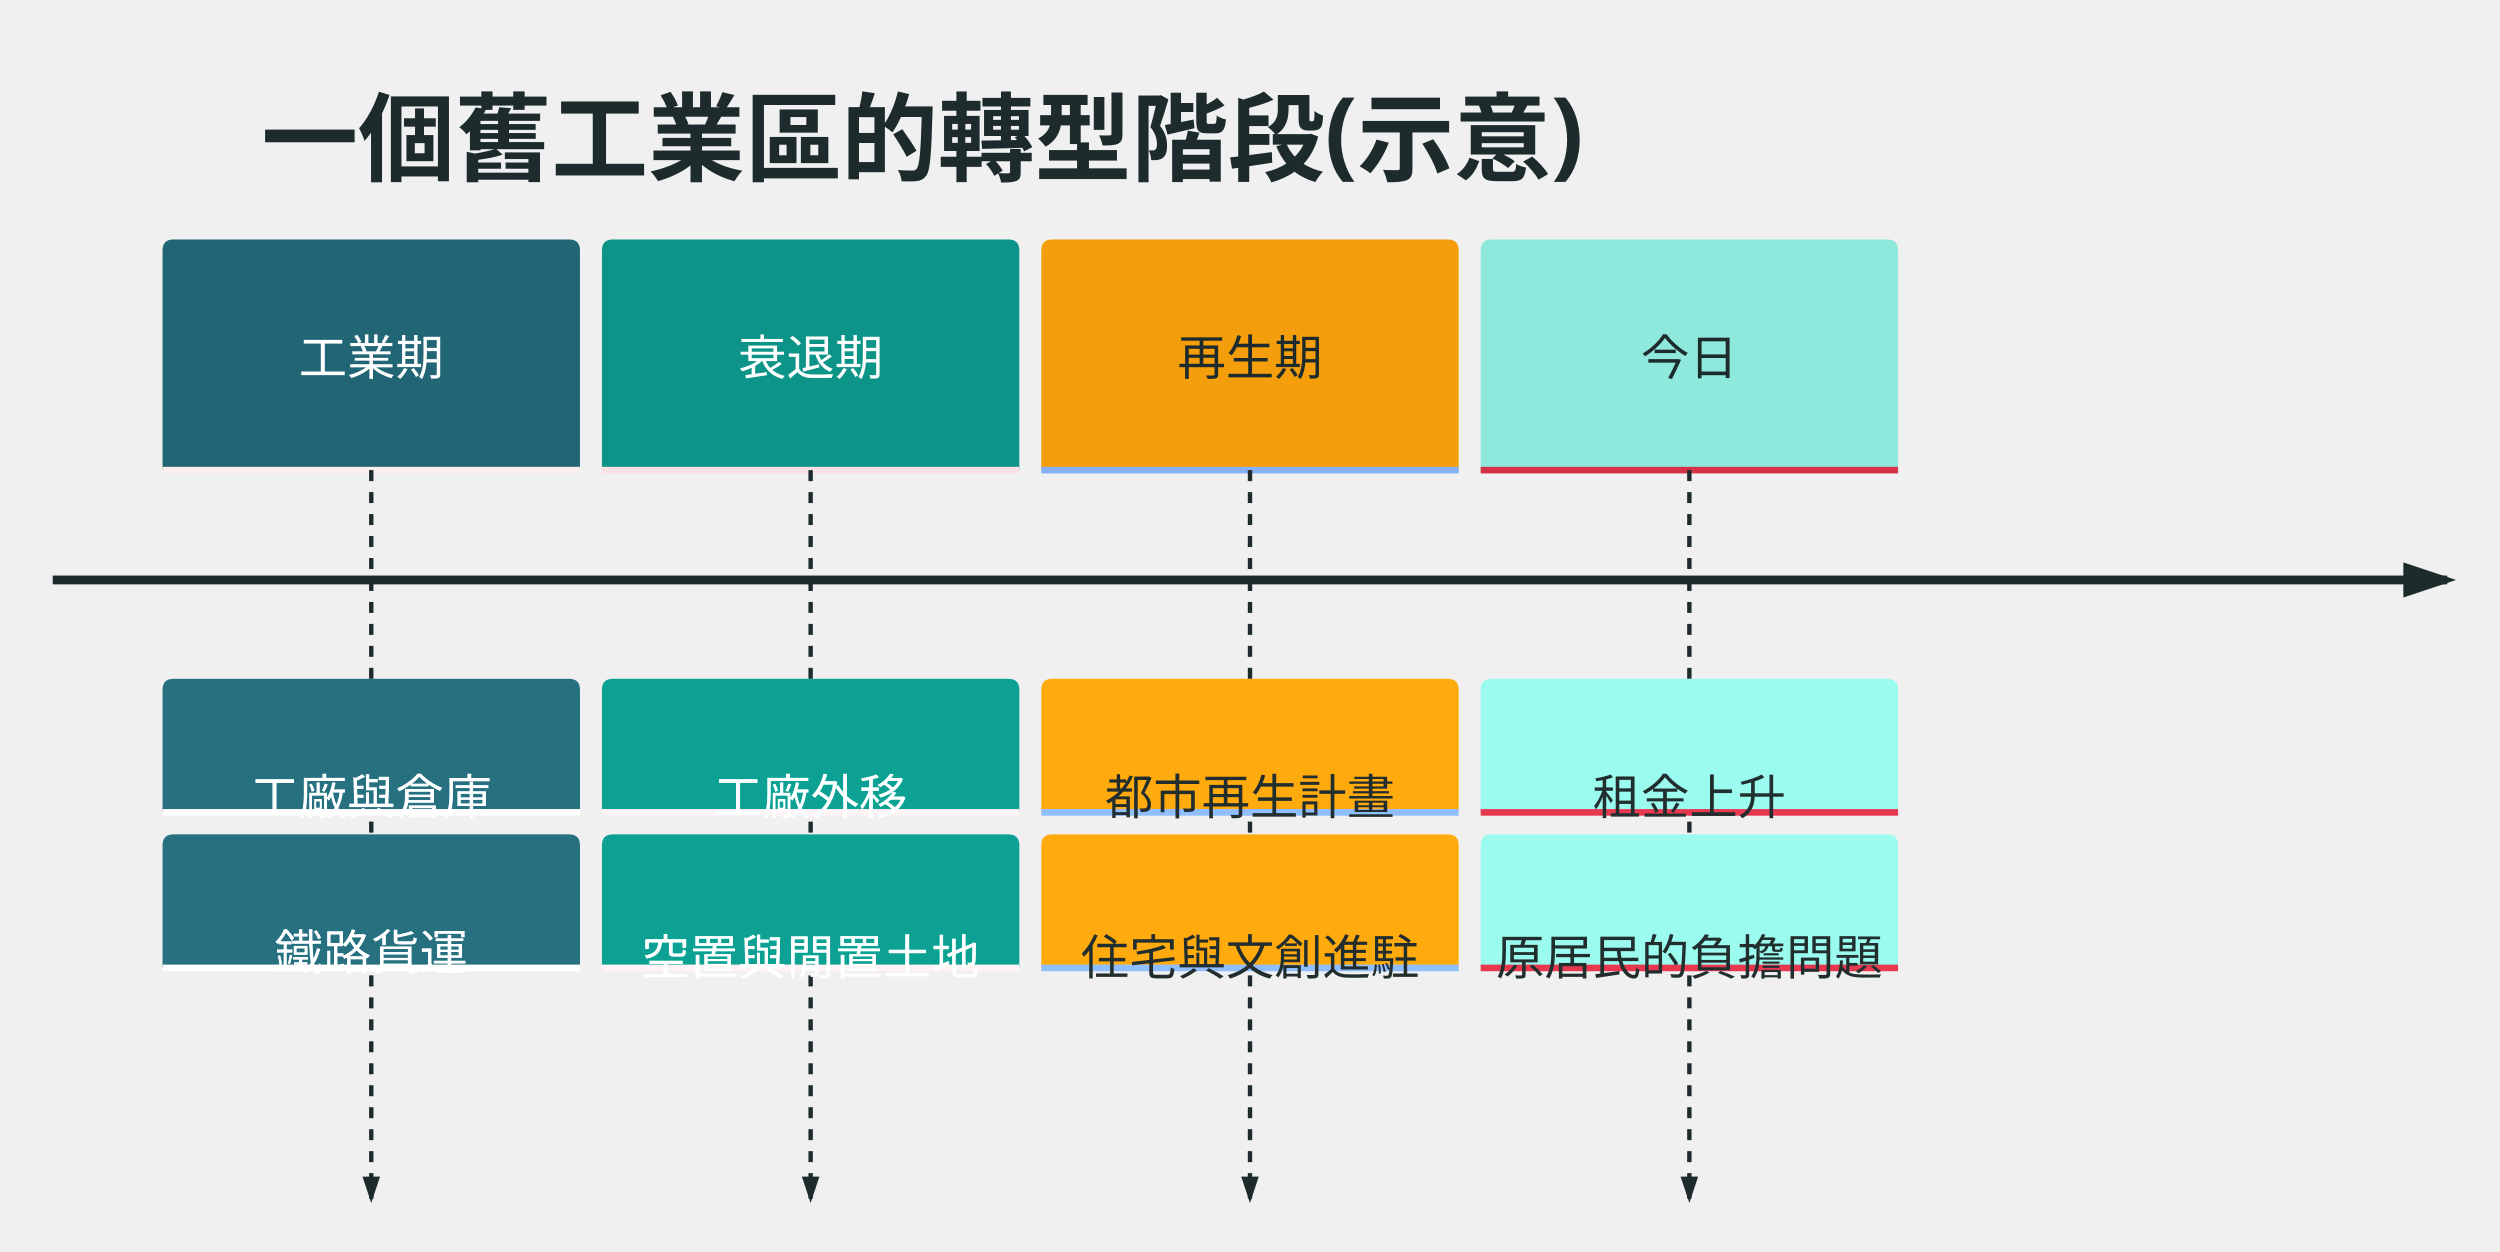
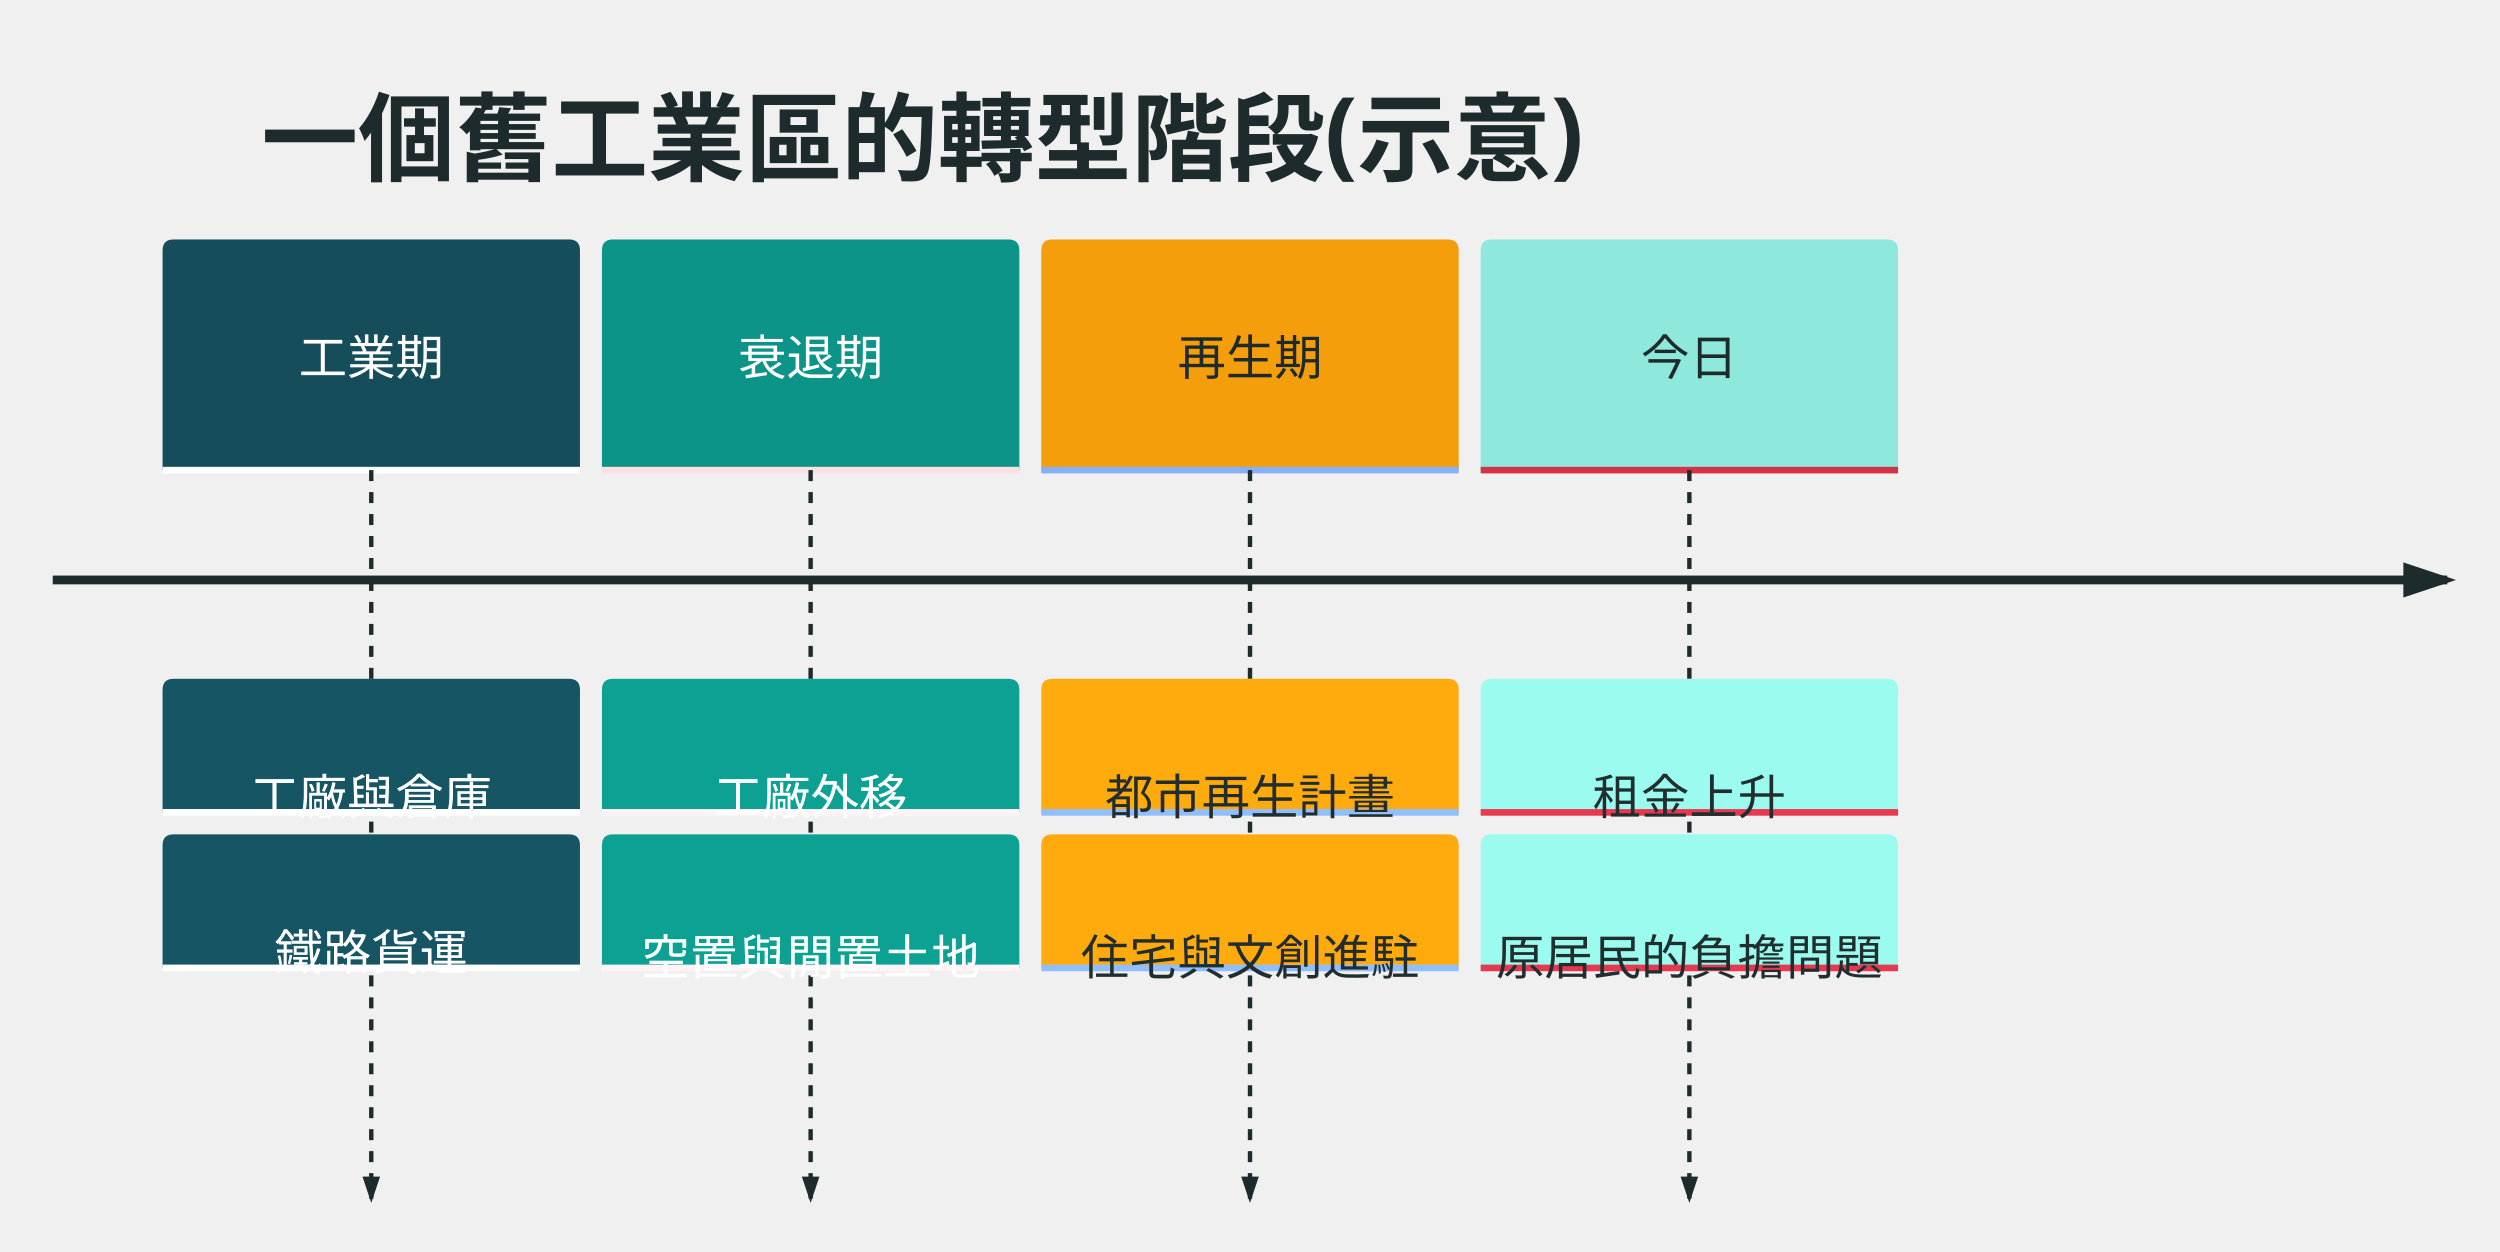
<svg xmlns="http://www.w3.org/2000/svg" id="svg_timeline" width="100%" style="max-width: 1138px;" viewBox="126 -59 1138 569.6" role="graphics-document document" aria-roledescription="timeline">
-   <style>#svg_timeline{font-family:'Noto Sans TC','Microsoft JhengHei','PingFang TC','Segoe UI',sans-serif;font-size:22px;fill:#1E2B2C;}@keyframes edge-animation-frame{from{stroke-dashoffset:0;}}@keyframes dash{to{stroke-dashoffset:0;}}#svg_timeline .edge-animation-slow{stroke-dasharray:9,5!important;stroke-dashoffset:900;animation:dash 50s linear infinite;stroke-linecap:round;}#svg_timeline .edge-animation-fast{stroke-dasharray:9,5!important;stroke-dashoffset:900;animation:dash 20s linear infinite;stroke-linecap:round;}#svg_timeline .error-icon{fill:#DDF0E7;}#svg_timeline .error-text{fill:#1E2B2C;stroke:#1E2B2C;}#svg_timeline .edge-thickness-normal{stroke-width:1px;}#svg_timeline .edge-thickness-thick{stroke-width:3.5px;}#svg_timeline .edge-pattern-solid{stroke-dasharray:0;}#svg_timeline .edge-thickness-invisible{stroke-width:0;fill:none;}#svg_timeline .edge-pattern-dashed{stroke-dasharray:3;}#svg_timeline .edge-pattern-dotted{stroke-dasharray:2;}#svg_timeline .marker{fill:#226676;stroke:#226676;}#svg_timeline .marker.cross{stroke:#226676;}#svg_timeline svg{font-family:'Noto Sans TC','Microsoft JhengHei','PingFang TC','Segoe UI',sans-serif;font-size:22px;}#svg_timeline p{margin:0;}#svg_timeline .edge{stroke-width:3;}#svg_timeline .section--1 rect,#svg_timeline .section--1 path,#svg_timeline .section--1 circle,#svg_timeline .section--1 path{fill:#226676;}#svg_timeline .section--1 text{fill:#FFFFFF;}#svg_timeline .node-icon--1{font-size:40px;color:#FFFFFF;}#svg_timeline .section-edge--1{stroke:#226676;}#svg_timeline .edge-depth--1{stroke-width:17;}#svg_timeline .section--1 line{stroke:rgb(249.52, 238.559, 235.98);stroke-width:3;}#svg_timeline .lineWrapper line{stroke:#FFFFFF;}#svg_timeline .disabled,#svg_timeline .disabled circle,#svg_timeline .disabled text{fill:#DDF0E7;}#svg_timeline .disabled text{fill:#CBC2B6;}#svg_timeline .section-0 rect,#svg_timeline .section-0 path,#svg_timeline .section-0 circle,#svg_timeline .section-0 path{fill:#0d9488;}#svg_timeline .section-0 text{fill:#FFFFFF;}#svg_timeline .node-icon-0{font-size:40px;color:#FFFFFF;}#svg_timeline .section-edge-0{stroke:#0d9488;}#svg_timeline .edge-depth-0{stroke-width:14;}#svg_timeline .section-0 line{stroke:rgb(252.295, 224.205, 226.702);stroke-width:3;}#svg_timeline .lineWrapper line{stroke:#FFFFFF;}#svg_timeline .disabled,#svg_timeline .disabled circle,#svg_timeline .disabled text{fill:#DDF0E7;}#svg_timeline .disabled text{fill:#CBC2B6;}#svg_timeline .section-1 rect,#svg_timeline .section-1 path,#svg_timeline .section-1 circle,#svg_timeline .section-1 path{fill:#f59e0b;}#svg_timeline .section-1 text{fill:#1E2B2C;}#svg_timeline .node-icon-1{font-size:40px;color:#1E2B2C;}#svg_timeline .section-edge-1{stroke:#f59e0b;}#svg_timeline .edge-depth-1{stroke-width:11;}#svg_timeline .section-1 line{stroke:rgb(131.559, 175.573, 249.941);stroke-width:3;}#svg_timeline .lineWrapper line{stroke:#1E2B2C;}#svg_timeline .disabled,#svg_timeline .disabled circle,#svg_timeline .disabled text{fill:#DDF0E7;}#svg_timeline .disabled text{fill:#CBC2B6;}#svg_timeline .section-2 rect,#svg_timeline .section-2 path,#svg_timeline .section-2 circle,#svg_timeline .section-2 path{fill:#8ee8dc;}#svg_timeline .section-2 text{fill:#1E2B2C;}#svg_timeline .node-icon-2{font-size:40px;color:#1E2B2C;}#svg_timeline .section-edge-2{stroke:#8ee8dc;}#svg_timeline .edge-depth-2{stroke-width:8;}#svg_timeline .section-2 line{stroke:rgb(213.312, 50.188, 71.938);stroke-width:3;}#svg_timeline .lineWrapper line{stroke:#1E2B2C;}#svg_timeline .disabled,#svg_timeline .disabled circle,#svg_timeline .disabled text{fill:#DDF0E7;}#svg_timeline .disabled text{fill:#CBC2B6;}#svg_timeline .section-3 rect,#svg_timeline .section-3 path,#svg_timeline .section-3 circle,#svg_timeline .section-3 path{fill:#D0656E;}#svg_timeline .section-3 text{fill:#1E2B2C;}#svg_timeline .node-icon-3{font-size:40px;color:#1E2B2C;}#svg_timeline .section-edge-3{stroke:#D0656E;}#svg_timeline .edge-depth-3{stroke-width:5;}#svg_timeline .section-3 line{stroke:rgb(115.94, 212.56, 204.433);stroke-width:3;}#svg_timeline .lineWrapper line{stroke:#1E2B2C;}#svg_timeline .disabled,#svg_timeline .disabled circle,#svg_timeline .disabled text{fill:#DDF0E7;}#svg_timeline .disabled text{fill:#CBC2B6;}#svg_timeline .section-4 rect,#svg_timeline .section-4 path,#svg_timeline .section-4 circle,#svg_timeline .section-4 path{fill:#CBC2B6;}#svg_timeline .section-4 text{fill:#1E2B2C;}#svg_timeline .node-icon-4{font-size:40px;color:#1E2B2C;}#svg_timeline .section-edge-4{stroke:#CBC2B6;}#svg_timeline .edge-depth-4{stroke-width:2;}#svg_timeline .section-4 line{stroke:rgb(105.04, 123.22, 147.46);stroke-width:3;}#svg_timeline .lineWrapper line{stroke:#1E2B2C;}#svg_timeline .disabled,#svg_timeline .disabled circle,#svg_timeline .disabled text{fill:#DDF0E7;}#svg_timeline .disabled text{fill:#CBC2B6;}#svg_timeline .section-5 rect,#svg_timeline .section-5 path,#svg_timeline .section-5 circle,#svg_timeline .section-5 path{fill:#226676;}#svg_timeline .section-5 text{fill:#FFFFFF;}#svg_timeline .node-icon-5{font-size:40px;color:#FFFFFF;}#svg_timeline .section-edge-5{stroke:#226676;}#svg_timeline .edge-depth-5{stroke-width:-1;}#svg_timeline .section-5 line{stroke:rgb(249.52, 238.559, 235.98);stroke-width:3;}#svg_timeline .lineWrapper line{stroke:#FFFFFF;}#svg_timeline .disabled,#svg_timeline .disabled circle,#svg_timeline .disabled text{fill:#DDF0E7;}#svg_timeline .disabled text{fill:#CBC2B6;}#svg_timeline .section-6 rect,#svg_timeline .section-6 path,#svg_timeline .section-6 circle,#svg_timeline .section-6 path{fill:#c3c8ff;}#svg_timeline .section-6 text{fill:#1E2B2C;}#svg_timeline .node-icon-6{font-size:40px;color:#1E2B2C;}#svg_timeline .section-edge-6{stroke:#c3c8ff;}#svg_timeline .edge-depth-6{stroke-width:-4;}#svg_timeline .section-6 line{stroke:rgb(187.5, 171.875, 0);stroke-width:3;}#svg_timeline .lineWrapper line{stroke:#1E2B2C;}#svg_timeline .disabled,#svg_timeline .disabled circle,#svg_timeline .disabled text{fill:#DDF0E7;}#svg_timeline .disabled text{fill:#CBC2B6;}#svg_timeline .section-7 rect,#svg_timeline .section-7 path,#svg_timeline .section-7 circle,#svg_timeline .section-7 path{fill:hsl(39, 41.667%, 75%);}#svg_timeline .section-7 text{fill:#1E2B2C;}#svg_timeline .node-icon-7{font-size:40px;color:#1E2B2C;}#svg_timeline .section-edge-7{stroke:hsl(39, 41.667%, 75%);}#svg_timeline .edge-depth-7{stroke-width:-7;}#svg_timeline .section-7 line{stroke:rgb(37.188, 55.781, 90.312);stroke-width:3;}#svg_timeline .lineWrapper line{stroke:#1E2B2C;}#svg_timeline .disabled,#svg_timeline .disabled circle,#svg_timeline .disabled text{fill:#DDF0E7;}#svg_timeline .disabled text{fill:#CBC2B6;}#svg_timeline .section-8 rect,#svg_timeline .section-8 path,#svg_timeline .section-8 circle,#svg_timeline .section-8 path{fill:hsl(99, 41.667%, 65.588%);}#svg_timeline .section-8 text{fill:#1E2B2C;}#svg_timeline .node-icon-8{font-size:40px;color:#1E2B2C;}#svg_timeline .section-edge-8{stroke:hsl(99, 41.667%, 65.588%);}#svg_timeline .edge-depth-8{stroke-width:-10;}#svg_timeline .section-8 line{stroke:rgb(98.719, 51.188, 124.313);stroke-width:3;}#svg_timeline .lineWrapper line{stroke:#1E2B2C;}#svg_timeline .disabled,#svg_timeline .disabled circle,#svg_timeline .disabled text{fill:#DDF0E7;}#svg_timeline .disabled text{fill:#CBC2B6;}#svg_timeline .section-9 rect,#svg_timeline .section-9 path,#svg_timeline .section-9 circle,#svg_timeline .section-9 path{fill:hsl(129, 41.667%, 65.588%);}#svg_timeline .section-9 text{fill:#1E2B2C;}#svg_timeline .node-icon-9{font-size:40px;color:#1E2B2C;}#svg_timeline .section-edge-9{stroke:hsl(129, 41.667%, 65.588%);}#svg_timeline .edge-depth-9{stroke-width:-13;}#svg_timeline .section-9 line{stroke:rgb(124.313, 51.188, 113.344);stroke-width:3;}#svg_timeline .lineWrapper line{stroke:#1E2B2C;}#svg_timeline .disabled,#svg_timeline .disabled circle,#svg_timeline .disabled text{fill:#DDF0E7;}#svg_timeline .disabled text{fill:#CBC2B6;}#svg_timeline .section-10 rect,#svg_timeline .section-10 path,#svg_timeline .section-10 circle,#svg_timeline .section-10 path{fill:hsl(159, 41.667%, 65.588%);}#svg_timeline .section-10 text{fill:#1E2B2C;}#svg_timeline .node-icon-10{font-size:40px;color:#1E2B2C;}#svg_timeline .section-edge-10{stroke:hsl(159, 41.667%, 65.588%);}#svg_timeline .edge-depth-10{stroke-width:-16;}#svg_timeline .section-10 line{stroke:rgb(124.313, 51.188, 76.781);stroke-width:3;}#svg_timeline .lineWrapper line{stroke:#1E2B2C;}#svg_timeline .disabled,#svg_timeline .disabled circle,#svg_timeline .disabled text{fill:#DDF0E7;}#svg_timeline .disabled text{fill:#CBC2B6;}#svg_timeline .section--1[data-look="neo"] rect,#svg_timeline .section--1[data-look="neo"] path,#svg_timeline .section--1[data-look="neo"] circle{fill:#DDEEF1;stroke:url(#svg_timeline-gradient);stroke-width:2;}#svg_timeline .section--1[data-look="neo"] line{stroke:url(#svg_timeline-gradient);stroke-width:2;}#svg_timeline .section-0[data-look="neo"] rect,#svg_timeline .section-0[data-look="neo"] path,#svg_timeline .section-0[data-look="neo"] circle{fill:#DDEEF1;stroke:url(#svg_timeline-gradient);stroke-width:2;}#svg_timeline .section-0[data-look="neo"] line{stroke:url(#svg_timeline-gradient);stroke-width:2;}#svg_timeline .section-1[data-look="neo"] rect,#svg_timeline .section-1[data-look="neo"] path,#svg_timeline .section-1[data-look="neo"] circle{fill:#DDEEF1;stroke:url(#svg_timeline-gradient);stroke-width:2;}#svg_timeline .section-1[data-look="neo"] line{stroke:url(#svg_timeline-gradient);stroke-width:2;}#svg_timeline .section-2[data-look="neo"] rect,#svg_timeline .section-2[data-look="neo"] path,#svg_timeline .section-2[data-look="neo"] circle{fill:#DDEEF1;stroke:url(#svg_timeline-gradient);stroke-width:2;}#svg_timeline .section-2[data-look="neo"] line{stroke:url(#svg_timeline-gradient);stroke-width:2;}#svg_timeline .section-3[data-look="neo"] rect,#svg_timeline .section-3[data-look="neo"] path,#svg_timeline .section-3[data-look="neo"] circle{fill:#DDEEF1;stroke:url(#svg_timeline-gradient);stroke-width:2;}#svg_timeline .section-3[data-look="neo"] line{stroke:url(#svg_timeline-gradient);stroke-width:2;}#svg_timeline .section-4[data-look="neo"] rect,#svg_timeline .section-4[data-look="neo"] path,#svg_timeline .section-4[data-look="neo"] circle{fill:#DDEEF1;stroke:url(#svg_timeline-gradient);stroke-width:2;}#svg_timeline .section-4[data-look="neo"] line{stroke:url(#svg_timeline-gradient);stroke-width:2;}#svg_timeline .section-5[data-look="neo"] rect,#svg_timeline .section-5[data-look="neo"] path,#svg_timeline .section-5[data-look="neo"] circle{fill:#DDEEF1;stroke:url(#svg_timeline-gradient);stroke-width:2;}#svg_timeline .section-5[data-look="neo"] line{stroke:url(#svg_timeline-gradient);stroke-width:2;}#svg_timeline .section-6[data-look="neo"] rect,#svg_timeline .section-6[data-look="neo"] path,#svg_timeline .section-6[data-look="neo"] circle{fill:#DDEEF1;stroke:url(#svg_timeline-gradient);stroke-width:2;}#svg_timeline .section-6[data-look="neo"] line{stroke:url(#svg_timeline-gradient);stroke-width:2;}#svg_timeline .section-7[data-look="neo"] rect,#svg_timeline .section-7[data-look="neo"] path,#svg_timeline .section-7[data-look="neo"] circle{fill:#DDEEF1;stroke:url(#svg_timeline-gradient);stroke-width:2;}#svg_timeline .section-7[data-look="neo"] line{stroke:url(#svg_timeline-gradient);stroke-width:2;}#svg_timeline .section-8[data-look="neo"] rect,#svg_timeline .section-8[data-look="neo"] path,#svg_timeline .section-8[data-look="neo"] circle{fill:#DDEEF1;stroke:url(#svg_timeline-gradient);stroke-width:2;}#svg_timeline .section-8[data-look="neo"] line{stroke:url(#svg_timeline-gradient);stroke-width:2;}#svg_timeline .section-9[data-look="neo"] rect,#svg_timeline .section-9[data-look="neo"] path,#svg_timeline .section-9[data-look="neo"] circle{fill:#DDEEF1;stroke:url(#svg_timeline-gradient);stroke-width:2;}#svg_timeline .section-9[data-look="neo"] line{stroke:url(#svg_timeline-gradient);stroke-width:2;}#svg_timeline .section-10[data-look="neo"] rect,#svg_timeline .section-10[data-look="neo"] path,#svg_timeline .section-10[data-look="neo"] circle{fill:#DDEEF1;stroke:url(#svg_timeline-gradient);stroke-width:2;}#svg_timeline .section-10[data-look="neo"] line{stroke:url(#svg_timeline-gradient);stroke-width:2;}#svg_timeline .section-root rect,#svg_timeline .section-root path,#svg_timeline .section-root circle{fill:hsl(189, 41.667%, 65.588%);}#svg_timeline .section-root text{fill:#1E2B2C;}#svg_timeline .icon-container{height:100%;display:flex;justify-content:center;align-items:center;}#svg_timeline .edge{fill:none;}#svg_timeline .eventWrapper{filter:brightness(120%);}#svg_timeline .node .neo-node{stroke:#226676;}#svg_timeline [data-look="neo"].node rect,#svg_timeline [data-look="neo"].cluster rect,#svg_timeline [data-look="neo"].node polygon{stroke:url(#svg_timeline-gradient);filter:drop-shadow( 1px 2px 2px rgba(185,185,185,1));}#svg_timeline [data-look="neo"].swimlane.cluster rect{filter:none;}#svg_timeline [data-look="neo"].node path{stroke:url(#svg_timeline-gradient);stroke-width:1px;}#svg_timeline [data-look="neo"].node .outer-path{filter:drop-shadow( 1px 2px 2px rgba(185,185,185,1));}#svg_timeline [data-look="neo"].node .neo-line path{stroke:#226676;filter:none;}#svg_timeline [data-look="neo"].node circle{stroke:url(#svg_timeline-gradient);filter:drop-shadow( 1px 2px 2px rgba(185,185,185,1));}#svg_timeline [data-look="neo"].node circle .state-start{fill:#000000;}#svg_timeline [data-look="neo"].icon-shape .icon{fill:url(#svg_timeline-gradient);filter:drop-shadow( 1px 2px 2px rgba(185,185,185,1));}#svg_timeline [data-look="neo"].icon-shape .icon-neo path{stroke:url(#svg_timeline-gradient);filter:drop-shadow( 1px 2px 2px rgba(185,185,185,1));}#svg_timeline :root{--mermaid-font-family:'Noto Sans TC','Microsoft JhengHei','PingFang TC','Segoe UI',sans-serif;}</style>
+   <style>#svg_timeline{font-family:'Noto Sans TC','Microsoft JhengHei','PingFang TC','Segoe UI',sans-serif;font-size:22px;fill:#1E2B2C;}@keyframes edge-animation-frame{from{stroke-dashoffset:0;}}@keyframes dash{to{stroke-dashoffset:0;}}#svg_timeline .edge-animation-slow{stroke-dasharray:9,5!important;stroke-dashoffset:900;animation:dash 50s linear infinite;stroke-linecap:round;}#svg_timeline .edge-animation-fast{stroke-dasharray:9,5!important;stroke-dashoffset:900;animation:dash 20s linear infinite;stroke-linecap:round;}#svg_timeline .error-icon{fill:#DDF0E7;}#svg_timeline .error-text{fill:#1E2B2C;stroke:#1E2B2C;}#svg_timeline .edge-thickness-normal{stroke-width:1px;}#svg_timeline .edge-thickness-thick{stroke-width:3.5px;}#svg_timeline .edge-pattern-solid{stroke-dasharray:0;}#svg_timeline .edge-thickness-invisible{stroke-width:0;fill:none;}#svg_timeline .edge-pattern-dashed{stroke-dasharray:3;}#svg_timeline .edge-pattern-dotted{stroke-dasharray:2;}#svg_timeline .marker{fill:#164D5B;stroke:#164D5B;}#svg_timeline .marker.cross{stroke:#164D5B;}#svg_timeline svg{font-family:'Noto Sans TC','Microsoft JhengHei','PingFang TC','Segoe UI',sans-serif;font-size:22px;}#svg_timeline p{margin:0;}#svg_timeline .edge{stroke-width:3;}#svg_timeline .section--1 rect,#svg_timeline .section--1 path,#svg_timeline .section--1 circle,#svg_timeline .section--1 path{fill:#164D5B;}#svg_timeline .section--1 text{fill:#FFFFFF;}#svg_timeline .node-icon--1{font-size:40px;color:#FFFFFF;}#svg_timeline .section-edge--1{stroke:#164D5B;}#svg_timeline .edge-depth--1{stroke-width:17;}#svg_timeline .section--1 line{stroke:#ffffff;stroke-width:3;}#svg_timeline .lineWrapper line{stroke:#FFFFFF;}#svg_timeline .disabled,#svg_timeline .disabled circle,#svg_timeline .disabled text{fill:#DDF0E7;}#svg_timeline .disabled text{fill:#CBC2B6;}#svg_timeline .section-0 rect,#svg_timeline .section-0 path,#svg_timeline .section-0 circle,#svg_timeline .section-0 path{fill:#0d9488;}#svg_timeline .section-0 text{fill:#FFFFFF;}#svg_timeline .node-icon-0{font-size:40px;color:#FFFFFF;}#svg_timeline .section-edge-0{stroke:#0d9488;}#svg_timeline .edge-depth-0{stroke-width:14;}#svg_timeline .section-0 line{stroke:rgb(252.295, 224.205, 226.702);stroke-width:3;}#svg_timeline .lineWrapper line{stroke:#FFFFFF;}#svg_timeline .disabled,#svg_timeline .disabled circle,#svg_timeline .disabled text{fill:#DDF0E7;}#svg_timeline .disabled text{fill:#CBC2B6;}#svg_timeline .section-1 rect,#svg_timeline .section-1 path,#svg_timeline .section-1 circle,#svg_timeline .section-1 path{fill:#f59e0b;}#svg_timeline .section-1 text{fill:#1E2B2C;}#svg_timeline .node-icon-1{font-size:40px;color:#1E2B2C;}#svg_timeline .section-edge-1{stroke:#f59e0b;}#svg_timeline .edge-depth-1{stroke-width:11;}#svg_timeline .section-1 line{stroke:rgb(131.559, 175.573, 249.941);stroke-width:3;}#svg_timeline .lineWrapper line{stroke:#1E2B2C;}#svg_timeline .disabled,#svg_timeline .disabled circle,#svg_timeline .disabled text{fill:#DDF0E7;}#svg_timeline .disabled text{fill:#CBC2B6;}#svg_timeline .section-2 rect,#svg_timeline .section-2 path,#svg_timeline .section-2 circle,#svg_timeline .section-2 path{fill:#8ee8dc;}#svg_timeline .section-2 text{fill:#1E2B2C;}#svg_timeline .node-icon-2{font-size:40px;color:#1E2B2C;}#svg_timeline .section-edge-2{stroke:#8ee8dc;}#svg_timeline .edge-depth-2{stroke-width:8;}#svg_timeline .section-2 line{stroke:rgb(213.312, 50.188, 71.938);stroke-width:3;}#svg_timeline .lineWrapper line{stroke:#1E2B2C;}#svg_timeline .disabled,#svg_timeline .disabled circle,#svg_timeline .disabled text{fill:#DDF0E7;}#svg_timeline .disabled text{fill:#CBC2B6;}#svg_timeline .section-3 rect,#svg_timeline .section-3 path,#svg_timeline .section-3 circle,#svg_timeline .section-3 path{fill:#A23F49;}#svg_timeline .section-3 text{fill:#1E2B2C;}#svg_timeline .node-icon-3{font-size:40px;color:#1E2B2C;}#svg_timeline .section-edge-3{stroke:#A23F49;}#svg_timeline .edge-depth-3{stroke-width:5;}#svg_timeline .section-3 line{stroke:rgb(184.8, 227.7, 223.367);stroke-width:3;}#svg_timeline .lineWrapper line{stroke:#1E2B2C;}#svg_timeline .disabled,#svg_timeline .disabled circle,#svg_timeline .disabled text{fill:#DDF0E7;}#svg_timeline .disabled text{fill:#CBC2B6;}#svg_timeline .section-4 rect,#svg_timeline .section-4 path,#svg_timeline .section-4 circle,#svg_timeline .section-4 path{fill:#CBC2B6;}#svg_timeline .section-4 text{fill:#1E2B2C;}#svg_timeline .node-icon-4{font-size:40px;color:#1E2B2C;}#svg_timeline .section-edge-4{stroke:#CBC2B6;}#svg_timeline .edge-depth-4{stroke-width:2;}#svg_timeline .section-4 line{stroke:rgb(105.04, 123.22, 147.46);stroke-width:3;}#svg_timeline .lineWrapper line{stroke:#1E2B2C;}#svg_timeline .disabled,#svg_timeline .disabled circle,#svg_timeline .disabled text{fill:#DDF0E7;}#svg_timeline .disabled text{fill:#CBC2B6;}#svg_timeline .section-5 rect,#svg_timeline .section-5 path,#svg_timeline .section-5 circle,#svg_timeline .section-5 path{fill:#164D5B;}#svg_timeline .section-5 text{fill:#FFFFFF;}#svg_timeline .node-icon-5{font-size:40px;color:#FFFFFF;}#svg_timeline .section-edge-5{stroke:#164D5B;}#svg_timeline .edge-depth-5{stroke-width:-1;}#svg_timeline .section-5 line{stroke:#ffffff;stroke-width:3;}#svg_timeline .lineWrapper line{stroke:#FFFFFF;}#svg_timeline .disabled,#svg_timeline .disabled circle,#svg_timeline .disabled text{fill:#DDF0E7;}#svg_timeline .disabled text{fill:#CBC2B6;}#svg_timeline .section-6 rect,#svg_timeline .section-6 path,#svg_timeline .section-6 circle,#svg_timeline .section-6 path{fill:#c3c8ff;}#svg_timeline .section-6 text{fill:#1E2B2C;}#svg_timeline .node-icon-6{font-size:40px;color:#1E2B2C;}#svg_timeline .section-edge-6{stroke:#c3c8ff;}#svg_timeline .edge-depth-6{stroke-width:-4;}#svg_timeline .section-6 line{stroke:rgb(187.5, 171.875, 0);stroke-width:3;}#svg_timeline .lineWrapper line{stroke:#1E2B2C;}#svg_timeline .disabled,#svg_timeline .disabled circle,#svg_timeline .disabled text{fill:#DDF0E7;}#svg_timeline .disabled text{fill:#CBC2B6;}#svg_timeline .section-7 rect,#svg_timeline .section-7 path,#svg_timeline .section-7 circle,#svg_timeline .section-7 path{fill:hsl(39, 41.667%, 75%);}#svg_timeline .section-7 text{fill:#1E2B2C;}#svg_timeline .node-icon-7{font-size:40px;color:#1E2B2C;}#svg_timeline .section-edge-7{stroke:hsl(39, 41.667%, 75%);}#svg_timeline .edge-depth-7{stroke-width:-7;}#svg_timeline .section-7 line{stroke:rgb(37.188, 55.781, 90.312);stroke-width:3;}#svg_timeline .lineWrapper line{stroke:#1E2B2C;}#svg_timeline .disabled,#svg_timeline .disabled circle,#svg_timeline .disabled text{fill:#DDF0E7;}#svg_timeline .disabled text{fill:#CBC2B6;}#svg_timeline .section-8 rect,#svg_timeline .section-8 path,#svg_timeline .section-8 circle,#svg_timeline .section-8 path{fill:hsl(99, 41.667%, 65.588%);}#svg_timeline .section-8 text{fill:#1E2B2C;}#svg_timeline .node-icon-8{font-size:40px;color:#1E2B2C;}#svg_timeline .section-edge-8{stroke:hsl(99, 41.667%, 65.588%);}#svg_timeline .edge-depth-8{stroke-width:-10;}#svg_timeline .section-8 line{stroke:rgb(98.719, 51.188, 124.313);stroke-width:3;}#svg_timeline .lineWrapper line{stroke:#1E2B2C;}#svg_timeline .disabled,#svg_timeline .disabled circle,#svg_timeline .disabled text{fill:#DDF0E7;}#svg_timeline .disabled text{fill:#CBC2B6;}#svg_timeline .section-9 rect,#svg_timeline .section-9 path,#svg_timeline .section-9 circle,#svg_timeline .section-9 path{fill:hsl(129, 41.667%, 65.588%);}#svg_timeline .section-9 text{fill:#1E2B2C;}#svg_timeline .node-icon-9{font-size:40px;color:#1E2B2C;}#svg_timeline .section-edge-9{stroke:hsl(129, 41.667%, 65.588%);}#svg_timeline .edge-depth-9{stroke-width:-13;}#svg_timeline .section-9 line{stroke:rgb(124.313, 51.188, 113.344);stroke-width:3;}#svg_timeline .lineWrapper line{stroke:#1E2B2C;}#svg_timeline .disabled,#svg_timeline .disabled circle,#svg_timeline .disabled text{fill:#DDF0E7;}#svg_timeline .disabled text{fill:#CBC2B6;}#svg_timeline .section-10 rect,#svg_timeline .section-10 path,#svg_timeline .section-10 circle,#svg_timeline .section-10 path{fill:hsl(159, 41.667%, 65.588%);}#svg_timeline .section-10 text{fill:#1E2B2C;}#svg_timeline .node-icon-10{font-size:40px;color:#1E2B2C;}#svg_timeline .section-edge-10{stroke:hsl(159, 41.667%, 65.588%);}#svg_timeline .edge-depth-10{stroke-width:-16;}#svg_timeline .section-10 line{stroke:rgb(124.313, 51.188, 76.781);stroke-width:3;}#svg_timeline .lineWrapper line{stroke:#1E2B2C;}#svg_timeline .disabled,#svg_timeline .disabled circle,#svg_timeline .disabled text{fill:#DDF0E7;}#svg_timeline .disabled text{fill:#CBC2B6;}#svg_timeline .section--1[data-look="neo"] rect,#svg_timeline .section--1[data-look="neo"] path,#svg_timeline .section--1[data-look="neo"] circle{fill:#DDEEF1;stroke:url(#svg_timeline-gradient);stroke-width:2;}#svg_timeline .section--1[data-look="neo"] line{stroke:url(#svg_timeline-gradient);stroke-width:2;}#svg_timeline .section-0[data-look="neo"] rect,#svg_timeline .section-0[data-look="neo"] path,#svg_timeline .section-0[data-look="neo"] circle{fill:#DDEEF1;stroke:url(#svg_timeline-gradient);stroke-width:2;}#svg_timeline .section-0[data-look="neo"] line{stroke:url(#svg_timeline-gradient);stroke-width:2;}#svg_timeline .section-1[data-look="neo"] rect,#svg_timeline .section-1[data-look="neo"] path,#svg_timeline .section-1[data-look="neo"] circle{fill:#DDEEF1;stroke:url(#svg_timeline-gradient);stroke-width:2;}#svg_timeline .section-1[data-look="neo"] line{stroke:url(#svg_timeline-gradient);stroke-width:2;}#svg_timeline .section-2[data-look="neo"] rect,#svg_timeline .section-2[data-look="neo"] path,#svg_timeline .section-2[data-look="neo"] circle{fill:#DDEEF1;stroke:url(#svg_timeline-gradient);stroke-width:2;}#svg_timeline .section-2[data-look="neo"] line{stroke:url(#svg_timeline-gradient);stroke-width:2;}#svg_timeline .section-3[data-look="neo"] rect,#svg_timeline .section-3[data-look="neo"] path,#svg_timeline .section-3[data-look="neo"] circle{fill:#DDEEF1;stroke:url(#svg_timeline-gradient);stroke-width:2;}#svg_timeline .section-3[data-look="neo"] line{stroke:url(#svg_timeline-gradient);stroke-width:2;}#svg_timeline .section-4[data-look="neo"] rect,#svg_timeline .section-4[data-look="neo"] path,#svg_timeline .section-4[data-look="neo"] circle{fill:#DDEEF1;stroke:url(#svg_timeline-gradient);stroke-width:2;}#svg_timeline .section-4[data-look="neo"] line{stroke:url(#svg_timeline-gradient);stroke-width:2;}#svg_timeline .section-5[data-look="neo"] rect,#svg_timeline .section-5[data-look="neo"] path,#svg_timeline .section-5[data-look="neo"] circle{fill:#DDEEF1;stroke:url(#svg_timeline-gradient);stroke-width:2;}#svg_timeline .section-5[data-look="neo"] line{stroke:url(#svg_timeline-gradient);stroke-width:2;}#svg_timeline .section-6[data-look="neo"] rect,#svg_timeline .section-6[data-look="neo"] path,#svg_timeline .section-6[data-look="neo"] circle{fill:#DDEEF1;stroke:url(#svg_timeline-gradient);stroke-width:2;}#svg_timeline .section-6[data-look="neo"] line{stroke:url(#svg_timeline-gradient);stroke-width:2;}#svg_timeline .section-7[data-look="neo"] rect,#svg_timeline .section-7[data-look="neo"] path,#svg_timeline .section-7[data-look="neo"] circle{fill:#DDEEF1;stroke:url(#svg_timeline-gradient);stroke-width:2;}#svg_timeline .section-7[data-look="neo"] line{stroke:url(#svg_timeline-gradient);stroke-width:2;}#svg_timeline .section-8[data-look="neo"] rect,#svg_timeline .section-8[data-look="neo"] path,#svg_timeline .section-8[data-look="neo"] circle{fill:#DDEEF1;stroke:url(#svg_timeline-gradient);stroke-width:2;}#svg_timeline .section-8[data-look="neo"] line{stroke:url(#svg_timeline-gradient);stroke-width:2;}#svg_timeline .section-9[data-look="neo"] rect,#svg_timeline .section-9[data-look="neo"] path,#svg_timeline .section-9[data-look="neo"] circle{fill:#DDEEF1;stroke:url(#svg_timeline-gradient);stroke-width:2;}#svg_timeline .section-9[data-look="neo"] line{stroke:url(#svg_timeline-gradient);stroke-width:2;}#svg_timeline .section-10[data-look="neo"] rect,#svg_timeline .section-10[data-look="neo"] path,#svg_timeline .section-10[data-look="neo"] circle{fill:#DDEEF1;stroke:url(#svg_timeline-gradient);stroke-width:2;}#svg_timeline .section-10[data-look="neo"] line{stroke:url(#svg_timeline-gradient);stroke-width:2;}#svg_timeline .section-root rect,#svg_timeline .section-root path,#svg_timeline .section-root circle{fill:hsl(189, 41.667%, 65.588%);}#svg_timeline .section-root text{fill:#1E2B2C;}#svg_timeline .icon-container{height:100%;display:flex;justify-content:center;align-items:center;}#svg_timeline .edge{fill:none;}#svg_timeline .eventWrapper{filter:brightness(120%);}#svg_timeline .node .neo-node{stroke:#164D5B;}#svg_timeline [data-look="neo"].node rect,#svg_timeline [data-look="neo"].cluster rect,#svg_timeline [data-look="neo"].node polygon{stroke:url(#svg_timeline-gradient);filter:drop-shadow( 1px 2px 2px rgba(185,185,185,1));}#svg_timeline [data-look="neo"].swimlane.cluster rect{filter:none;}#svg_timeline [data-look="neo"].node path{stroke:url(#svg_timeline-gradient);stroke-width:1px;}#svg_timeline [data-look="neo"].node .outer-path{filter:drop-shadow( 1px 2px 2px rgba(185,185,185,1));}#svg_timeline [data-look="neo"].node .neo-line path{stroke:#164D5B;filter:none;}#svg_timeline [data-look="neo"].node circle{stroke:url(#svg_timeline-gradient);filter:drop-shadow( 1px 2px 2px rgba(185,185,185,1));}#svg_timeline [data-look="neo"].node circle .state-start{fill:#000000;}#svg_timeline [data-look="neo"].icon-shape .icon{fill:url(#svg_timeline-gradient);filter:drop-shadow( 1px 2px 2px rgba(185,185,185,1));}#svg_timeline [data-look="neo"].icon-shape .icon-neo path{stroke:url(#svg_timeline-gradient);filter:drop-shadow( 1px 2px 2px rgba(185,185,185,1));}#svg_timeline :root{--mermaid-font-family:'Noto Sans TC','Microsoft JhengHei','PingFang TC','Segoe UI',sans-serif;}</style>
  <g />
  <g />
  <defs>
    <marker id="svg_timeline-arrowhead" refX="5" refY="2" markerWidth="6" markerHeight="4" orient="auto">
      <path d="M 0,0 V 4 L6,2 Z" />
    </marker>
  </defs>
  <g class="taskWrapper" transform="translate(200, 50)">
    <g class="timeline-node section--1">
      <g>
        <path id="svg_timeline-node-0" class="node-bkg node-undefined" d="M0 100 v-95 q0,-5,5,-5 h180 q5,0,5,5 v100 H0 Z" />
        <line class="node-line--1" x1="0" y1="105" x2="190" y2="105" />
      </g>
      <g transform="translate(95, 10)">
        <text dy="1em" alignment-baseline="middle" dominant-baseline="middle" text-anchor="middle">
          <tspan x="0" dy="1em">工業期</tspan>
        </text>
      </g>
    </g>
  </g>
  <g class="lineWrapper">
    <line x1="295" y1="155" x2="295" y2="486.6" stroke-width="2" stroke="black" marker-end="url(#svg_timeline-arrowhead)" stroke-dasharray="5,5" />
  </g>
  <g class="eventWrapper" transform="translate(200, 250)">
    <g class="timeline-node section--1">
      <g>
        <path id="svg_timeline-node-1" class="node-bkg node-undefined" d="M0 55.8 v-50.8 q0,-5,5,-5 h180 q5,0,5,5 v55.8 H0 Z" />
        <line class="node-line--1" x1="0" y1="60.8" x2="190" y2="60.8" />
      </g>
      <g transform="translate(95, 10)">
        <text dy="1em" alignment-baseline="middle" dominant-baseline="middle" text-anchor="middle">
          <tspan x="0" dy="1em">工廠與倉庫</tspan>
        </text>
      </g>
    </g>
  </g>
  <g class="eventWrapper" transform="translate(200, 320.8)">
    <g class="timeline-node section--1">
      <g>
        <path id="svg_timeline-node-2" class="node-bkg node-undefined" d="M0 55.8 v-50.8 q0,-5,5,-5 h180 q5,0,5,5 v55.8 H0 Z" />
        <line class="node-line--1" x1="0" y1="60.8" x2="190" y2="60.8" />
      </g>
      <g transform="translate(95, 10)">
        <text dy="1em" alignment-baseline="middle" dominant-baseline="middle" text-anchor="middle">
          <tspan x="0" dy="1em">鐵路貨運</tspan>
        </text>
      </g>
    </g>
  </g>
  <g class="taskWrapper" transform="translate(400, 50)">
    <g class="timeline-node section-0">
      <g>
        <path id="svg_timeline-node-3" class="node-bkg node-undefined" d="M0 100 v-95 q0,-5,5,-5 h180 q5,0,5,5 v100 H0 Z" />
        <line class="node-line-0" x1="0" y1="105" x2="190" y2="105" />
      </g>
      <g transform="translate(95, 10)">
        <text dy="1em" alignment-baseline="middle" dominant-baseline="middle" text-anchor="middle">
          <tspan x="0" dy="1em">衰退期</tspan>
        </text>
      </g>
    </g>
  </g>
  <g class="lineWrapper">
    <line x1="495" y1="155" x2="495" y2="486.6" stroke-width="2" stroke="black" marker-end="url(#svg_timeline-arrowhead)" stroke-dasharray="5,5" />
  </g>
  <g class="eventWrapper" transform="translate(400, 250)">
    <g class="timeline-node section-0">
      <g>
        <path id="svg_timeline-node-4" class="node-bkg node-undefined" d="M0 55.8 v-50.8 q0,-5,5,-5 h180 q5,0,5,5 v55.8 H0 Z" />
        <line class="node-line-0" x1="0" y1="60.8" x2="190" y2="60.8" />
      </g>
      <g transform="translate(95, 10)">
        <text dy="1em" alignment-baseline="middle" dominant-baseline="middle" text-anchor="middle">
          <tspan x="0" dy="1em">工廠外移</tspan>
        </text>
      </g>
    </g>
  </g>
  <g class="eventWrapper" transform="translate(400, 320.8)">
    <g class="timeline-node section-0">
      <g>
        <path id="svg_timeline-node-5" class="node-bkg node-undefined" d="M0 55.8 v-50.8 q0,-5,5,-5 h180 q5,0,5,5 v55.8 H0 Z" />
        <line class="node-line-0" x1="0" y1="60.8" x2="190" y2="60.8" />
      </g>
      <g transform="translate(95, 10)">
        <text dy="1em" alignment-baseline="middle" dominant-baseline="middle" text-anchor="middle">
          <tspan x="0" dy="1em" />
          <tspan x="0" dy="1.1em">空置與閒置土地</tspan>
        </text>
      </g>
    </g>
  </g>
  <g class="taskWrapper" transform="translate(600, 50)">
    <g class="timeline-node section-1">
      <g>
        <path id="svg_timeline-node-6" class="node-bkg node-undefined" d="M0 100 v-95 q0,-5,5,-5 h180 q5,0,5,5 v100 H0 Z" />
        <line class="node-line-1" x1="0" y1="105" x2="190" y2="105" />
      </g>
      <g transform="translate(95, 10)">
        <text dy="1em" alignment-baseline="middle" dominant-baseline="middle" text-anchor="middle">
          <tspan x="0" dy="1em">再生期</tspan>
        </text>
      </g>
    </g>
  </g>
  <g class="lineWrapper">
    <line x1="695" y1="155" x2="695" y2="486.6" stroke-width="2" stroke="black" marker-end="url(#svg_timeline-arrowhead)" stroke-dasharray="5,5" />
  </g>
  <g class="eventWrapper" transform="translate(600, 250)">
    <g class="timeline-node section-1">
      <g>
        <path id="svg_timeline-node-7" class="node-bkg node-undefined" d="M0 55.8 v-50.8 q0,-5,5,-5 h180 q5,0,5,5 v55.8 H0 Z" />
        <line class="node-line-1" x1="0" y1="60.8" x2="190" y2="60.8" />
      </g>
      <g transform="translate(95, 10)">
        <text dy="1em" alignment-baseline="middle" dominant-baseline="middle" text-anchor="middle">
          <tspan x="0" dy="1em">都市再生計畫</tspan>
        </text>
      </g>
    </g>
  </g>
  <g class="eventWrapper" transform="translate(600, 320.8)">
    <g class="timeline-node section-1">
      <g>
        <path id="svg_timeline-node-8" class="node-bkg node-undefined" d="M0 55.8 v-50.8 q0,-5,5,-5 h180 q5,0,5,5 v55.8 H0 Z" />
        <line class="node-line-1" x1="0" y1="60.8" x2="190" y2="60.8" />
      </g>
      <g transform="translate(95, 10)">
        <text dy="1em" alignment-baseline="middle" dominant-baseline="middle" text-anchor="middle">
          <tspan x="0" dy="1em" />
          <tspan x="0" dy="1.1em">住宅與文創進駐</tspan>
        </text>
      </g>
    </g>
  </g>
  <g class="taskWrapper" transform="translate(800, 50)">
    <g class="timeline-node section-2">
      <g>
        <path id="svg_timeline-node-9" class="node-bkg node-undefined" d="M0 100 v-95 q0,-5,5,-5 h180 q5,0,5,5 v100 H0 Z" />
        <line class="node-line-2" x1="0" y1="105" x2="190" y2="105" />
      </g>
      <g transform="translate(95, 10)">
        <text dy="1em" alignment-baseline="middle" dominant-baseline="middle" text-anchor="middle">
          <tspan x="0" dy="1em">今日</tspan>
        </text>
      </g>
    </g>
  </g>
  <g class="lineWrapper">
    <line x1="895" y1="155" x2="895" y2="486.6" stroke-width="2" stroke="black" marker-end="url(#svg_timeline-arrowhead)" stroke-dasharray="5,5" />
  </g>
  <g class="eventWrapper" transform="translate(800, 250)">
    <g class="timeline-node section-2">
      <g>
        <path id="svg_timeline-node-10" class="node-bkg node-undefined" d="M0 55.8 v-50.8 q0,-5,5,-5 h180 q5,0,5,5 v55.8 H0 Z" />
        <line class="node-line-2" x1="0" y1="60.8" x2="190" y2="60.8" />
      </g>
      <g transform="translate(95, 10)">
        <text dy="1em" alignment-baseline="middle" dominant-baseline="middle" text-anchor="middle">
          <tspan x="0" dy="1em">租金上升</tspan>
        </text>
      </g>
    </g>
  </g>
  <g class="eventWrapper" transform="translate(800, 320.8)">
    <g class="timeline-node section-2">
      <g>
        <path id="svg_timeline-node-11" class="node-bkg node-undefined" d="M0 55.8 v-50.8 q0,-5,5,-5 h180 q5,0,5,5 v55.8 H0 Z" />
        <line class="node-line-2" x1="0" y1="60.8" x2="190" y2="60.8" />
      </g>
      <g transform="translate(95, 10)">
        <text dy="1em" alignment-baseline="middle" dominant-baseline="middle" text-anchor="middle">
          <tspan x="0" dy="1em" />
          <tspan x="0" dy="1.1em">原居民的負擔問題</tspan>
        </text>
      </g>
    </g>
  </g>
  <text x="245" font-size="4ex" font-weight="bold" y="20">一個舊工業區的轉型階段(示意)</text>
  <g class="lineWrapper">
    <line x1="150" y1="205" x2="1240" y2="205" stroke-width="4" stroke="black" marker-end="url(#svg_timeline-arrowhead)" />
  </g>
</svg>
